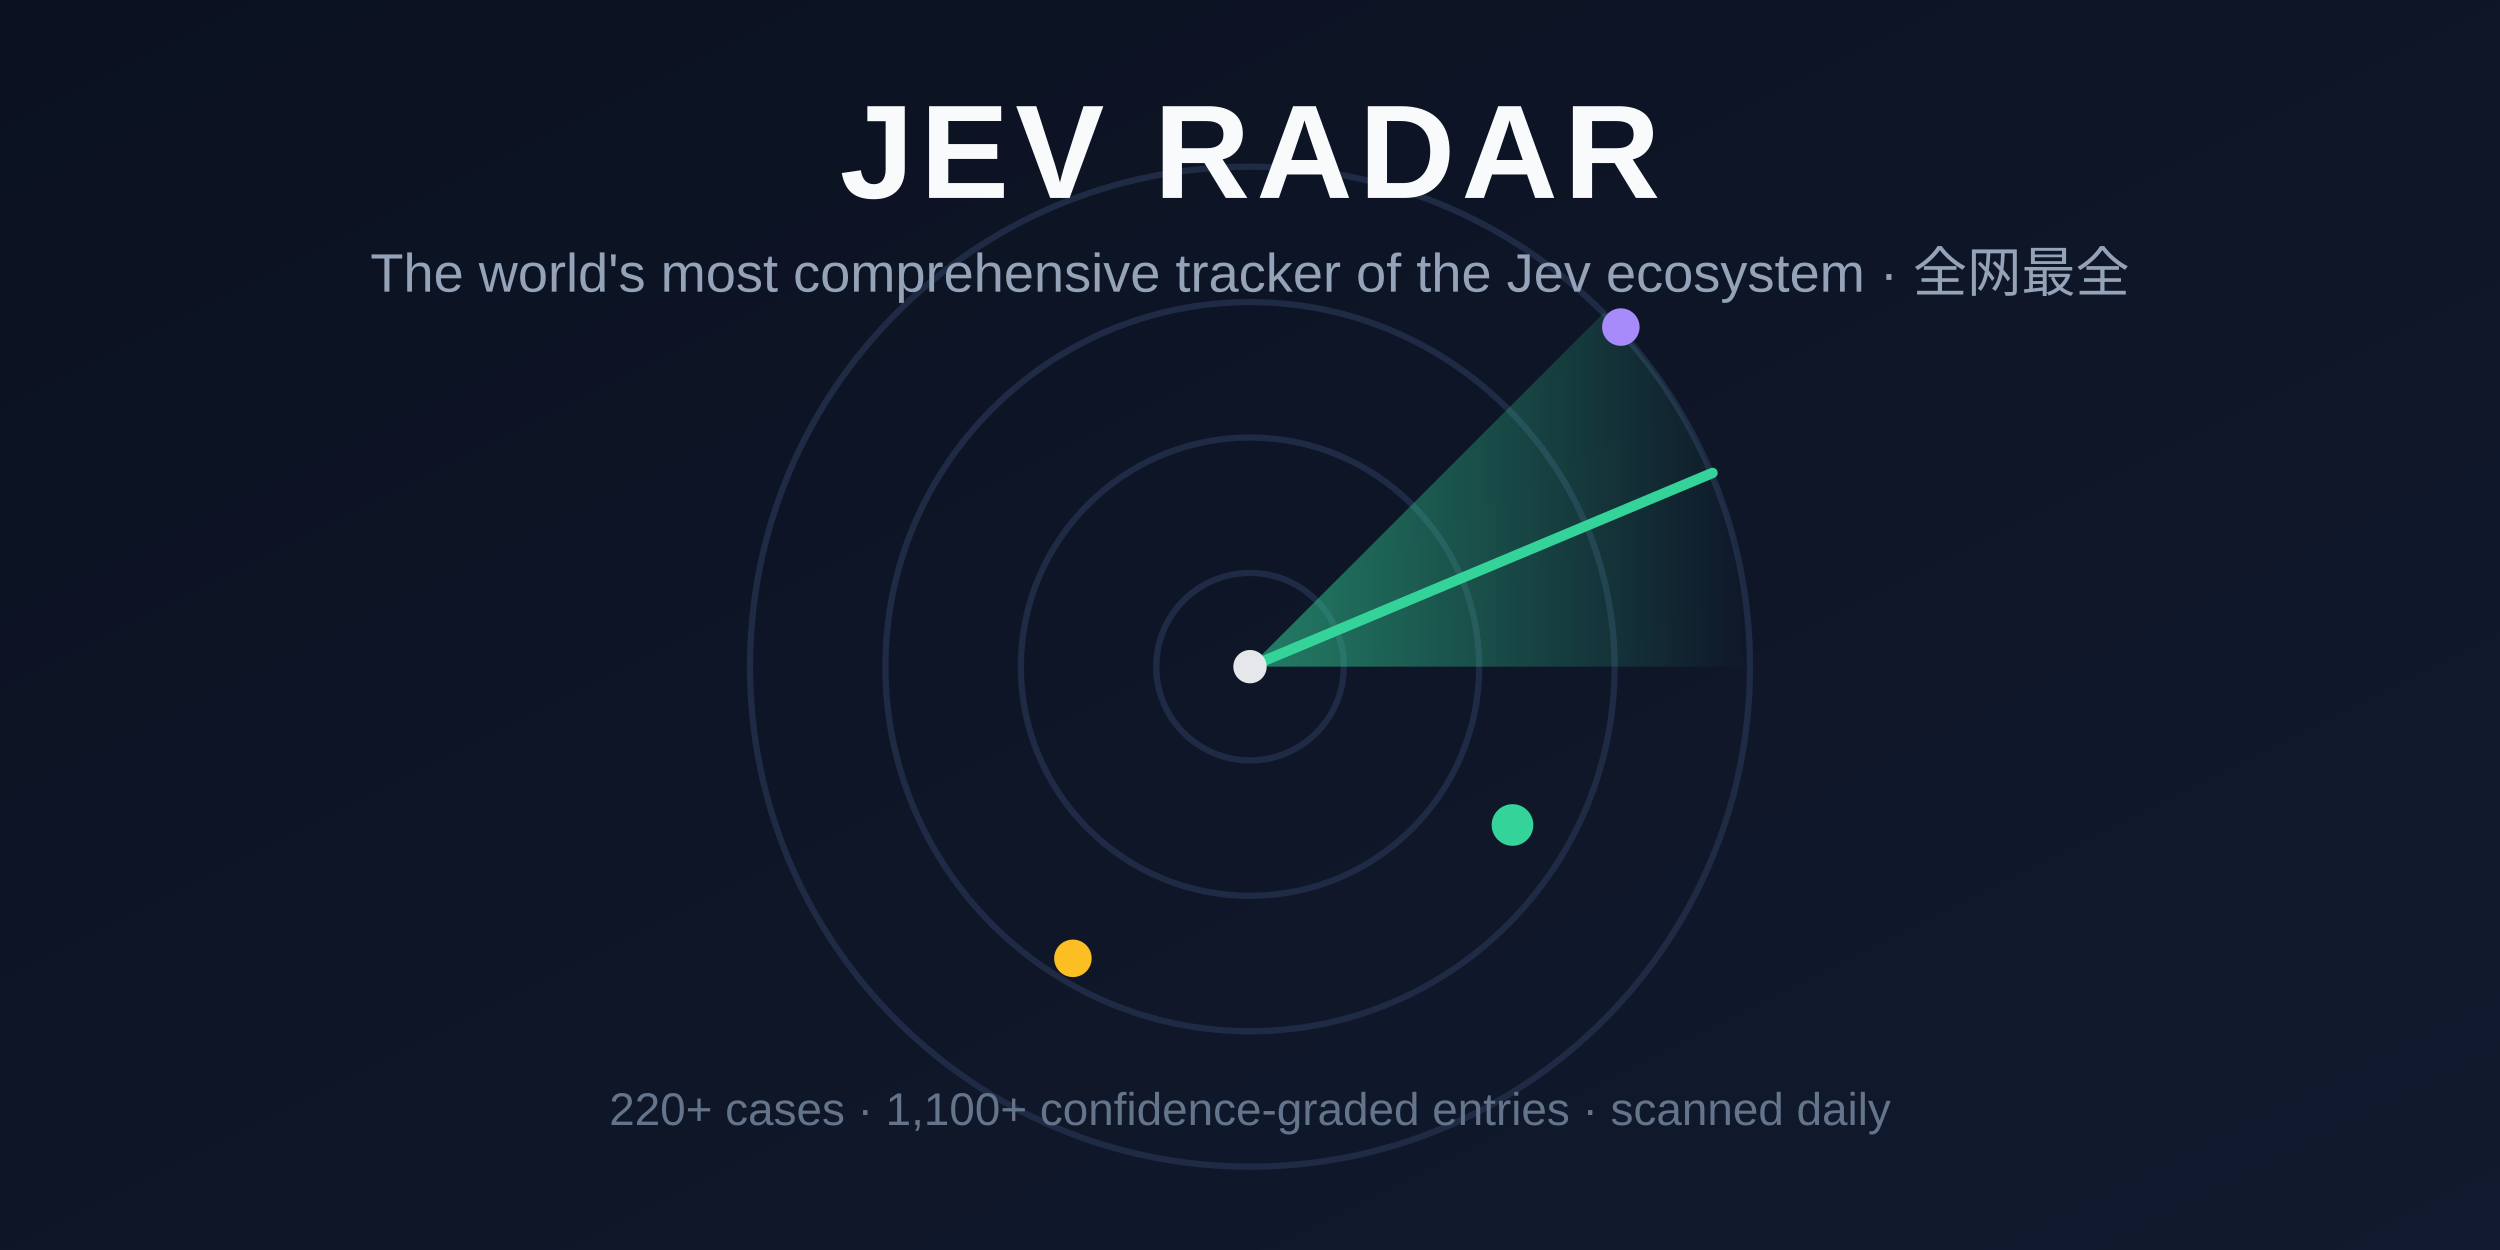
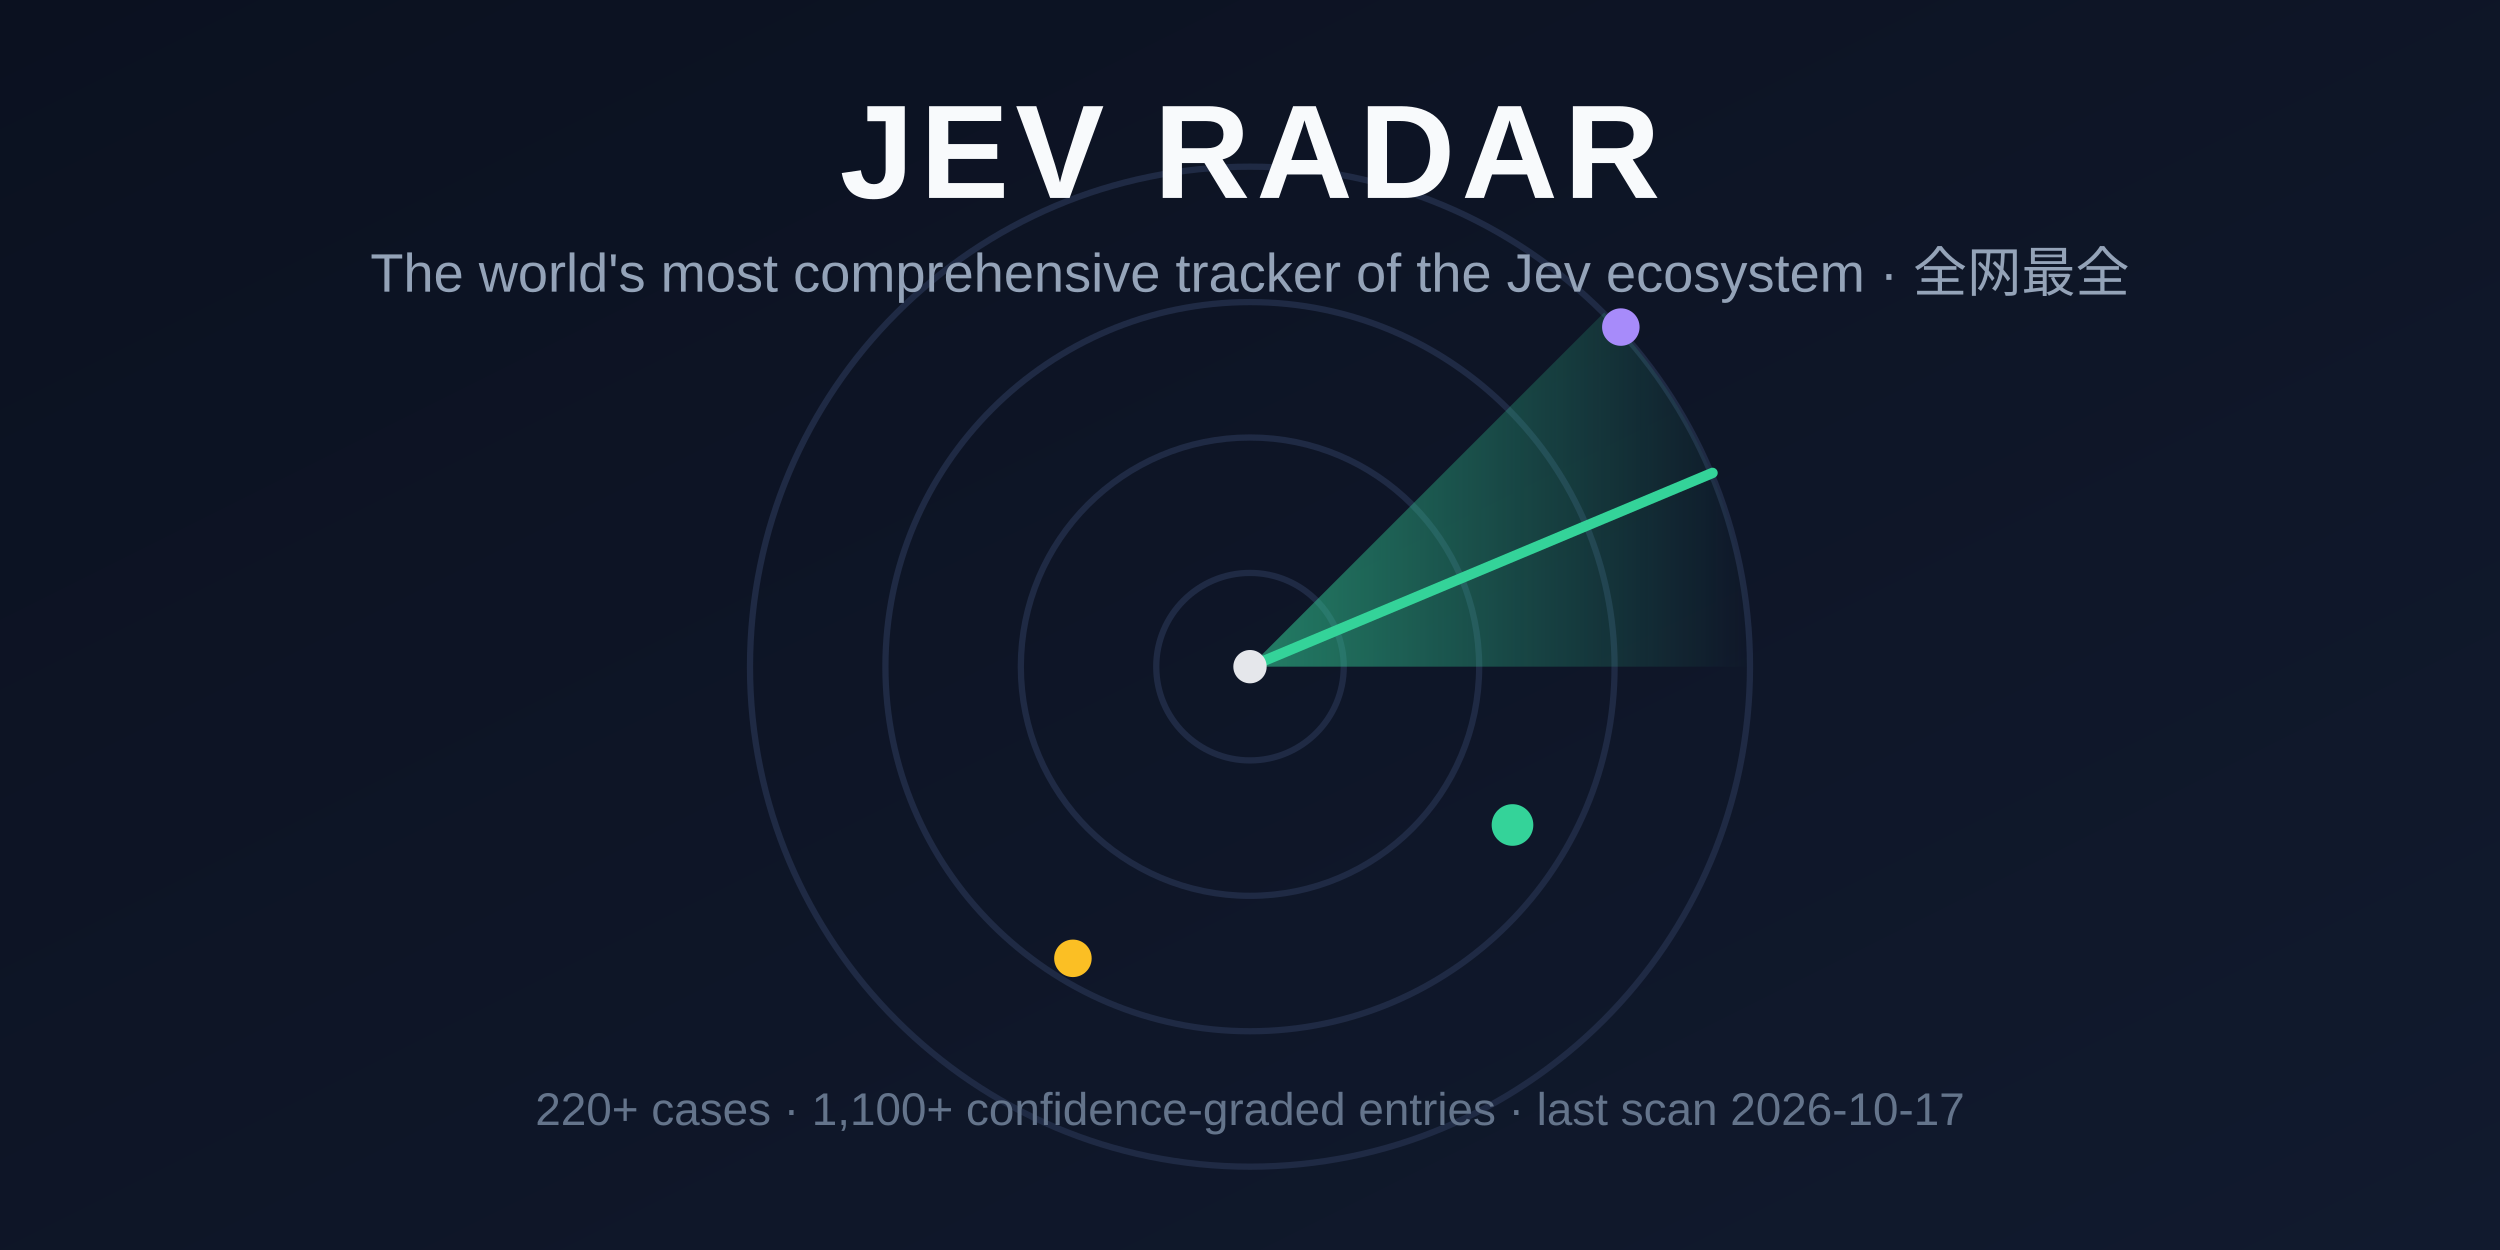
<svg xmlns="http://www.w3.org/2000/svg" width="1200" height="600" viewBox="0 0 1200 600">
  <defs>
    <linearGradient id="bg" x1="0" y1="0" x2="1" y2="1">
      <stop offset="0" stop-color="#0b1120" />
      <stop offset="1" stop-color="#111a2e" />
    </linearGradient>
    <linearGradient id="sweep" x1="0" y1="0" x2="1" y2="0">
      <stop offset="0" stop-color="#34d399" stop-opacity="0.55" />
      <stop offset="1" stop-color="#34d399" stop-opacity="0" />
    </linearGradient>
  </defs>
  <rect width="1200" height="600" fill="url(#bg)" />
  <g transform="translate(600,320)">
    <circle r="240" fill="none" stroke="#1f2a44" stroke-width="3" />
    <circle r="175" fill="none" stroke="#1f2a44" stroke-width="3" />
    <circle r="110" fill="none" stroke="#1f2a44" stroke-width="3" />
    <circle r="45" fill="none" stroke="#1f2a44" stroke-width="3" />
    <path d="M 0 0 L 240 0 A 240 240 0 0 0 170 -170 Z" fill="url(#sweep)" />
    <line x1="0" y1="0" x2="222" y2="-93" stroke="#34d399" stroke-width="5" stroke-linecap="round" />
    <circle cx="126" cy="76" r="10" fill="#34d399" />
    <circle cx="-85" cy="140" r="9" fill="#fbbf24" />
    <circle cx="178" cy="-163" r="9" fill="#a78bfa" />
    <circle cx="0" cy="0" r="8" fill="#e5e7eb" />
  </g>
  <text x="600" y="95" text-anchor="middle" font-family="Helvetica Neue, Arial, sans-serif" font-size="64" font-weight="800" fill="#f8fafc" letter-spacing="3">JEV RADAR</text>
  <text x="600" y="140" text-anchor="middle" font-family="Helvetica Neue, Arial, PingFang SC, sans-serif" font-size="26" fill="#94a3b8">The world's most comprehensive tracker of the Jev ecosystem · 全网最全</text>
-   <text x="600" y="540" text-anchor="middle" font-family="Helvetica Neue, Arial, sans-serif" font-size="22" fill="#64748b">220+ cases · 1,100+ confidence-graded entries · scanned daily</text>
+   <text x="600" y="540" text-anchor="middle" font-family="Helvetica Neue, Arial, sans-serif" font-size="22" fill="#64748b">220+ cases · 1,100+ confidence-graded entries · last scan 2026-10-17</text>
</svg>
